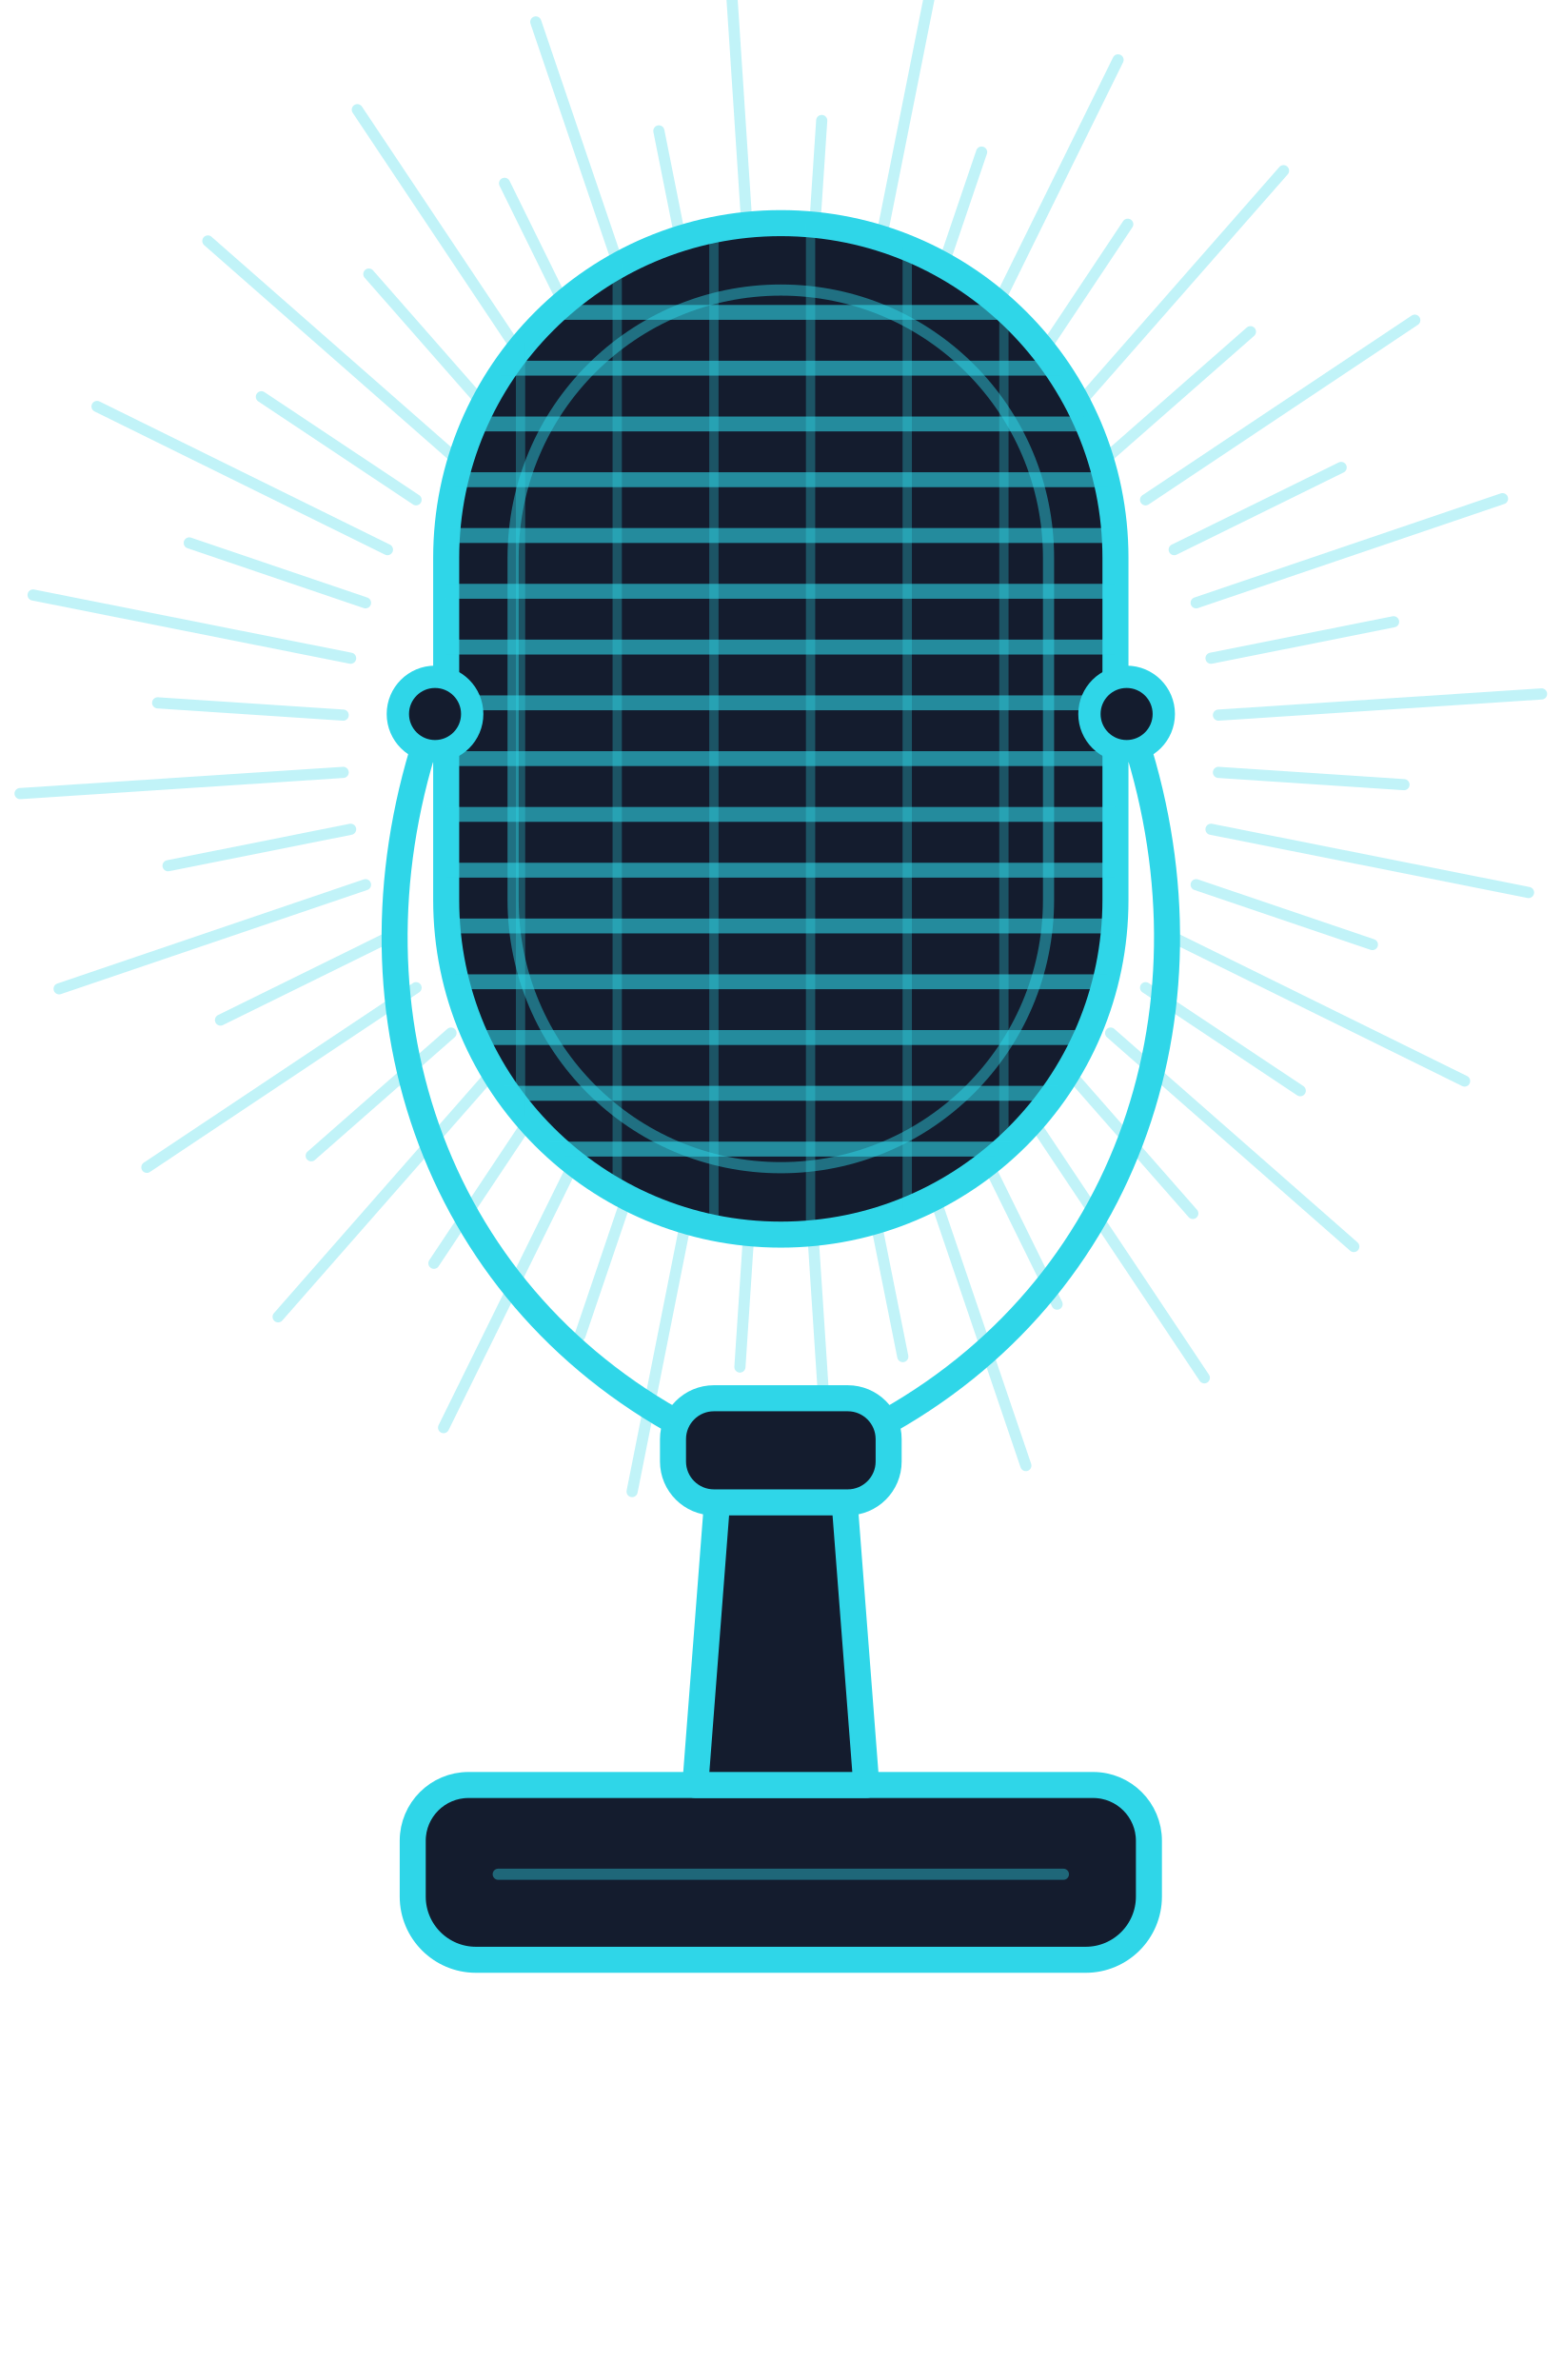
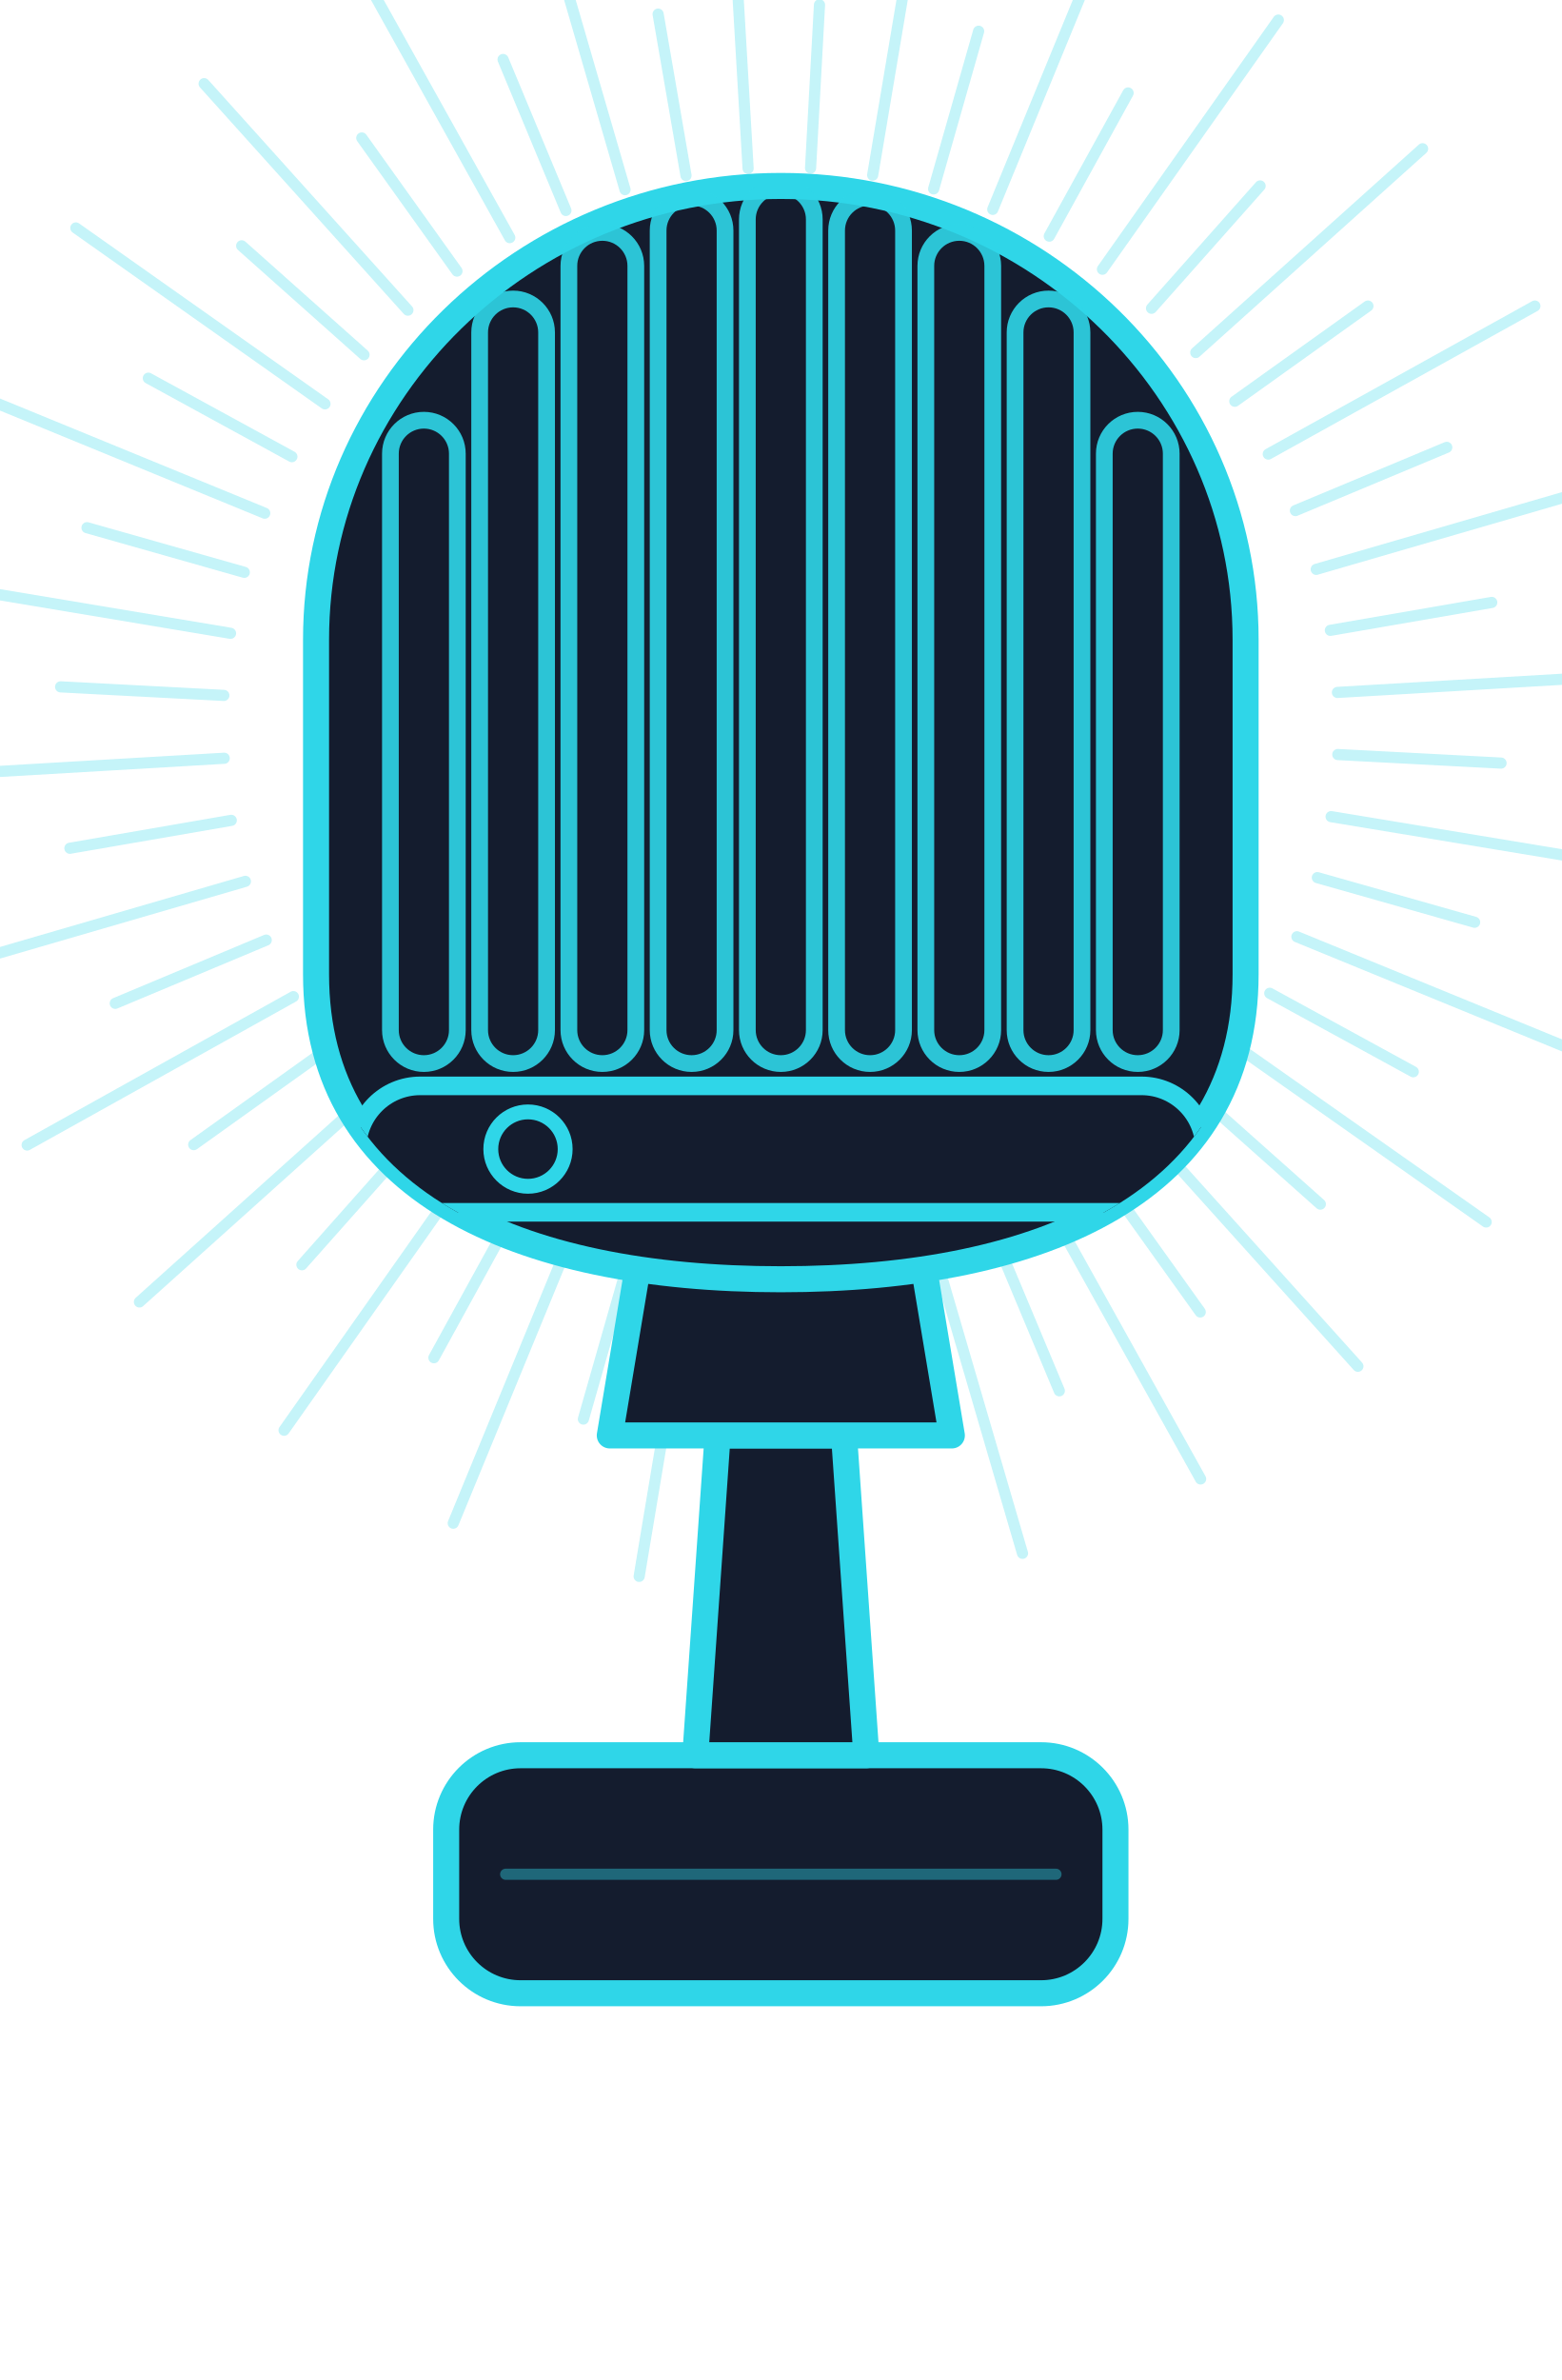
<svg xmlns="http://www.w3.org/2000/svg" viewBox="0 0 420 640" width="420" height="640" fill="none" role="img" aria-label="Ретро-микрофон">
  <defs>
    <clipPath id="micHead">
-       <rect x="120" y="60" width="180" height="272" rx="90" />
+       <path d="M85 172 C 85 105, 141 50, 210 50 C 279 50, 335 105, 335 172 L 335 262 C 335 320, 281 344, 210 344 C 139 344, 85 320, 85 262 Z" />
    </clipPath>
  </defs>
-   <g stroke="#2fd6e8" stroke-width="3" stroke-linecap="round" opacity=".3">
-     <line x1="327.7" y1="207.7" x2="377.6" y2="211.0" />
-     <line x1="325.7" y1="223.0" x2="411.1" y2="240.0" />
-     <line x1="321.7" y1="237.9" x2="369.1" y2="254.0" />
-     <line x1="315.8" y1="252.2" x2="393.9" y2="290.7" />
-     <line x1="308.1" y1="265.6" x2="349.7" y2="293.3" />
-     <line x1="298.7" y1="277.8" x2="364.1" y2="335.2" />
-     <line x1="287.8" y1="288.7" x2="320.8" y2="326.3" />
-     <line x1="275.6" y1="298.1" x2="323.9" y2="370.5" />
-     <line x1="262.2" y1="305.8" x2="284.3" y2="350.7" />
-     <line x1="247.9" y1="311.7" x2="275.9" y2="394.1" />
-     <line x1="233.0" y1="315.7" x2="242.8" y2="364.8" />
-     <line x1="217.7" y1="317.7" x2="223.4" y2="404.6" />
-     <line x1="202.3" y1="317.7" x2="199.0" y2="367.6" />
-     <line x1="187.0" y1="315.7" x2="170.0" y2="401.1" />
-     <line x1="172.1" y1="311.7" x2="156.0" y2="359.1" />
-     <line x1="157.8" y1="305.8" x2="119.3" y2="383.9" />
-     <line x1="144.4" y1="298.1" x2="116.7" y2="339.7" />
-     <line x1="132.2" y1="288.7" x2="74.8" y2="354.1" />
-     <line x1="121.3" y1="277.8" x2="83.7" y2="310.8" />
-     <line x1="111.9" y1="265.6" x2="39.5" y2="313.9" />
-     <line x1="104.2" y1="252.2" x2="59.3" y2="274.3" />
-     <line x1="98.3" y1="237.9" x2="15.9" y2="265.9" />
-     <line x1="94.3" y1="223.0" x2="45.2" y2="232.8" />
-     <line x1="92.3" y1="207.7" x2="5.4" y2="213.4" />
-     <line x1="92.3" y1="192.3" x2="42.4" y2="189.0" />
-     <line x1="94.3" y1="177.0" x2="8.9" y2="160.0" />
-     <line x1="98.3" y1="162.1" x2="50.9" y2="146.0" />
-     <line x1="104.2" y1="147.8" x2="26.1" y2="109.3" />
-     <line x1="111.9" y1="134.4" x2="70.3" y2="106.7" />
-     <line x1="121.3" y1="122.2" x2="55.9" y2="64.8" />
-     <line x1="132.2" y1="111.3" x2="99.2" y2="73.7" />
-     <line x1="144.4" y1="101.9" x2="96.1" y2="29.5" />
-     <line x1="157.8" y1="94.2" x2="135.7" y2="49.3" />
-     <line x1="172.1" y1="88.3" x2="144.1" y2="5.9" />
-     <line x1="187.0" y1="84.3" x2="177.2" y2="35.2" />
-     <line x1="202.3" y1="82.3" x2="196.6" y2="-4.6" />
-     <line x1="217.7" y1="82.3" x2="221.0" y2="32.4" />
-     <line x1="233.0" y1="84.3" x2="250.0" y2="-1.1" />
-     <line x1="247.9" y1="88.3" x2="264.0" y2="40.9" />
-     <line x1="262.2" y1="94.2" x2="300.7" y2="16.1" />
-     <line x1="275.6" y1="101.9" x2="303.3" y2="60.3" />
-     <line x1="287.8" y1="111.3" x2="345.2" y2="45.9" />
-     <line x1="298.7" y1="122.2" x2="336.3" y2="89.2" />
-     <line x1="308.1" y1="134.4" x2="380.5" y2="86.1" />
-     <line x1="315.8" y1="147.8" x2="360.7" y2="125.7" />
-     <line x1="321.7" y1="162.1" x2="404.1" y2="134.1" />
-     <line x1="325.7" y1="177.0" x2="374.8" y2="167.2" />
-     <line x1="327.7" y1="192.3" x2="414.6" y2="186.6" />
+   <g stroke="#2fd6e8" stroke-width="3" stroke-linecap="round" opacity=".28">
+     <line x1="359.8" y1="202.9" x2="403.7" y2="205.2" />
+     <line x1="358.0" y1="219.6" x2="438.9" y2="233.0" />
+     <line x1="354.3" y1="236.0" x2="396.6" y2="248.0" />
+     <line x1="348.8" y1="251.9" x2="424.7" y2="283.0" />
+     <line x1="341.5" y1="267.1" x2="380.1" y2="288.2" />
+     <line x1="332.6" y1="281.4" x2="399.7" y2="328.6" />
+     <line x1="322.2" y1="294.5" x2="355.1" y2="323.8" />
+     <line x1="310.4" y1="306.5" x2="365.2" y2="367.4" />
+     <line x1="297.2" y1="317.0" x2="322.8" y2="352.8" />
+     <line x1="283.0" y1="326.0" x2="322.9" y2="397.7" />
+     <line x1="267.9" y1="333.4" x2="284.9" y2="374.0" />
+     <line x1="252.0" y1="339.0" x2="275.0" y2="417.7" />
+     <line x1="235.6" y1="342.8" x2="243.2" y2="386.1" />
+     <line x1="218.9" y1="344.7" x2="223.8" y2="426.6" />
+     <line x1="202.1" y1="344.8" x2="199.8" y2="388.7" />
+     <line x1="185.4" y1="343.0" x2="171.9" y2="423.9" />
+     <line x1="169.0" y1="339.3" x2="156.9" y2="381.6" />
+     <line x1="153.1" y1="333.8" x2="121.9" y2="409.6" />
+     <line x1="137.9" y1="326.5" x2="116.7" y2="365.1" />
+     <line x1="123.6" y1="317.6" x2="76.4" y2="384.6" />
+     <line x1="110.4" y1="307.2" x2="81.2" y2="340.1" />
+     <line x1="98.5" y1="295.3" x2="37.5" y2="350.1" />
+     <line x1="87.9" y1="282.2" x2="52.1" y2="307.8" />
+     <line x1="78.9" y1="268.0" x2="7.3" y2="307.9" />
+     <line x1="71.6" y1="252.8" x2="31.0" y2="269.8" />
+     <line x1="66.0" y1="237.0" x2="-12.7" y2="259.9" />
+     <line x1="62.2" y1="220.6" x2="18.8" y2="228.1" />
+     <line x1="60.3" y1="203.9" x2="-21.6" y2="208.7" />
+     <line x1="60.2" y1="187.0" x2="16.3" y2="184.7" />
+     <line x1="62.0" y1="170.3" x2="-18.8" y2="156.8" />
+     <line x1="65.7" y1="153.9" x2="23.4" y2="141.9" />
+     <line x1="71.2" y1="138.0" x2="-4.6" y2="106.9" />
+     <line x1="78.5" y1="122.8" x2="39.9" y2="101.7" />
+     <line x1="87.4" y1="108.6" x2="20.4" y2="61.3" />
+     <line x1="97.9" y1="95.4" x2="65.0" y2="66.1" />
+     <line x1="109.7" y1="83.4" x2="54.9" y2="22.5" />
+     <line x1="122.9" y1="72.9" x2="97.3" y2="37.1" />
+     <line x1="137.1" y1="63.9" x2="97.2" y2="-7.7" />
+     <line x1="152.2" y1="56.6" x2="135.3" y2="16.0" />
+     <line x1="168.1" y1="51.0" x2="145.2" y2="-27.8" />
+     <line x1="184.5" y1="47.2" x2="177.0" y2="3.8" />
+     <line x1="201.2" y1="45.3" x2="196.4" y2="-36.6" />
+     <line x1="218.0" y1="45.2" x2="220.4" y2="1.3" />
+     <line x1="234.7" y1="47.1" x2="248.3" y2="-33.8" />
+     <line x1="251.1" y1="50.8" x2="263.2" y2="8.4" />
+     <line x1="267.0" y1="56.3" x2="298.2" y2="-19.6" />
+     <line x1="282.2" y1="63.5" x2="303.4" y2="25.0" />
+     <line x1="296.5" y1="72.4" x2="343.8" y2="5.4" />
+     <line x1="309.7" y1="82.9" x2="338.9" y2="50.0" />
+     <line x1="321.6" y1="94.8" x2="382.6" y2="40.0" />
+     <line x1="332.1" y1="107.9" x2="367.9" y2="82.3" />
+     <line x1="341.1" y1="122.1" x2="412.8" y2="82.3" />
+     <line x1="348.4" y1="137.3" x2="389.1" y2="120.3" />
+     <line x1="354.0" y1="153.1" x2="432.8" y2="130.2" />
+     <line x1="357.8" y1="169.5" x2="401.2" y2="162.0" />
+     <line x1="359.7" y1="186.2" x2="441.6" y2="181.4" />
  </g>
  <g stroke="#2fd6e8" stroke-linecap="round" stroke-linejoin="round">
-     <path d="M126 480 L 294 480 A 15 15 0 0 1 309 495 L 309 510 A 17 17 0 0 1 292 527 L 128 527 A 17 17 0 0 1 111 510 L 111 495 A 15 15 0 0 1 126 480 Z" fill="#141c2e" stroke-width="7" />
-     <line x1="134" y1="504" x2="286" y2="504" stroke-width="3" opacity=".4" />
-     <path d="M193 402 L 187 480 L 233 480 L 227 402 Z" fill="#141c2e" stroke-width="7" />
-     <rect x="181" y="376" width="58" height="28" rx="11" fill="#141c2e" stroke-width="7" />
-     <g stroke-width="7">
-       <path d="M117 192 C 90 266, 114 344, 181 382" />
-       <path d="M303 192 C 330 266, 306 344, 239 382" />
+     <path d="M140 536 L 280 536 A 20 20 0 0 0 300 516 L 300 492 A 20 20 0 0 0 280 472 L 140 472 A 20 20 0 0 0 120 492 L 120 516 A 20 20 0 0 0 140 536 Z" fill="#141c2e" stroke-width="7" />
+     <line x1="136" y1="504" x2="284" y2="504" stroke-width="3" opacity=".4" />
+     <path d="M193 386 L 187 472 L 233 472 L 227 386 Z" fill="#141c2e" stroke-width="7" />
+     <path d="M172 338 L 164 386 L 256 386 L 248 338 Z" fill="#141c2e" stroke-width="7" />
+     <path d="M85 172 C 85 105, 141 50, 210 50 C 279 50, 335 105, 335 172 L 335 262 C 335 320, 281 344, 210 344 C 139 344, 85 320, 85 262 Z" fill="#141c2e" stroke-width="7" />
+     <g clip-path="url(#micHead)" stroke-width="4.5" opacity=".9">
+       <rect x="105.0" y="113.0" width="18" height="173.0" rx="9" />
+       <rect x="129.0" y="80.4" width="18" height="205.6" rx="9" />
+       <rect x="153.0" y="62.5" width="18" height="223.5" rx="9" />
+       <rect x="177.0" y="53.0" width="18" height="233.0" rx="9" />
+       <rect x="201.0" y="50.0" width="18" height="236.0" rx="9" />
+       <rect x="225.0" y="53.0" width="18" height="233.0" rx="9" />
+       <rect x="249.0" y="62.5" width="18" height="223.5" rx="9" />
+       <rect x="273.0" y="80.4" width="18" height="205.6" rx="9" />
+       <rect x="297.0" y="113.0" width="18" height="173.0" rx="9" />
    </g>
-     <rect x="120" y="60" width="180" height="272" rx="90" fill="#141c2e" stroke-width="7" />
    <g clip-path="url(#micHead)">
-       <g stroke-width="4" opacity=".6">
-         <line x1="110" y1="84" x2="310" y2="84" />
-         <line x1="110" y1="99" x2="310" y2="99" />
-         <line x1="110" y1="114" x2="310" y2="114" />
-         <line x1="110" y1="129" x2="310" y2="129" />
-         <line x1="110" y1="144" x2="310" y2="144" />
-         <line x1="110" y1="159" x2="310" y2="159" />
-         <line x1="110" y1="174" x2="310" y2="174" />
-         <line x1="110" y1="189" x2="310" y2="189" />
-         <line x1="110" y1="204" x2="310" y2="204" />
-         <line x1="110" y1="219" x2="310" y2="219" />
-         <line x1="110" y1="234" x2="310" y2="234" />
-         <line x1="110" y1="249" x2="310" y2="249" />
-         <line x1="110" y1="264" x2="310" y2="264" />
-         <line x1="110" y1="279" x2="310" y2="279" />
-         <line x1="110" y1="294" x2="310" y2="294" />
-         <line x1="110" y1="309" x2="310" y2="309" />
-       </g>
-       <g stroke-width="2.5" opacity=".3">
-         <line x1="140" y1="58" x2="140" y2="342" />
-         <line x1="166" y1="58" x2="166" y2="342" />
-         <line x1="192" y1="58" x2="192" y2="342" />
-         <line x1="218" y1="58" x2="218" y2="342" />
-         <line x1="244" y1="58" x2="244" y2="342" />
-         <line x1="270" y1="58" x2="270" y2="342" />
-       </g>
+       <rect x="96" y="292" width="228" height="34" rx="17" fill="#141c2e" stroke-width="5" />
    </g>
-     <rect x="138" y="78" width="144" height="236" rx="72" stroke-width="3" opacity=".45" />
-     <circle cx="117" cy="192" r="10" fill="#141c2e" stroke-width="6" />
-     <circle cx="303" cy="192" r="10" fill="#141c2e" stroke-width="6" />
+     <circle cx="142" cy="309" r="10" stroke-width="4" />
  </g>
</svg>
